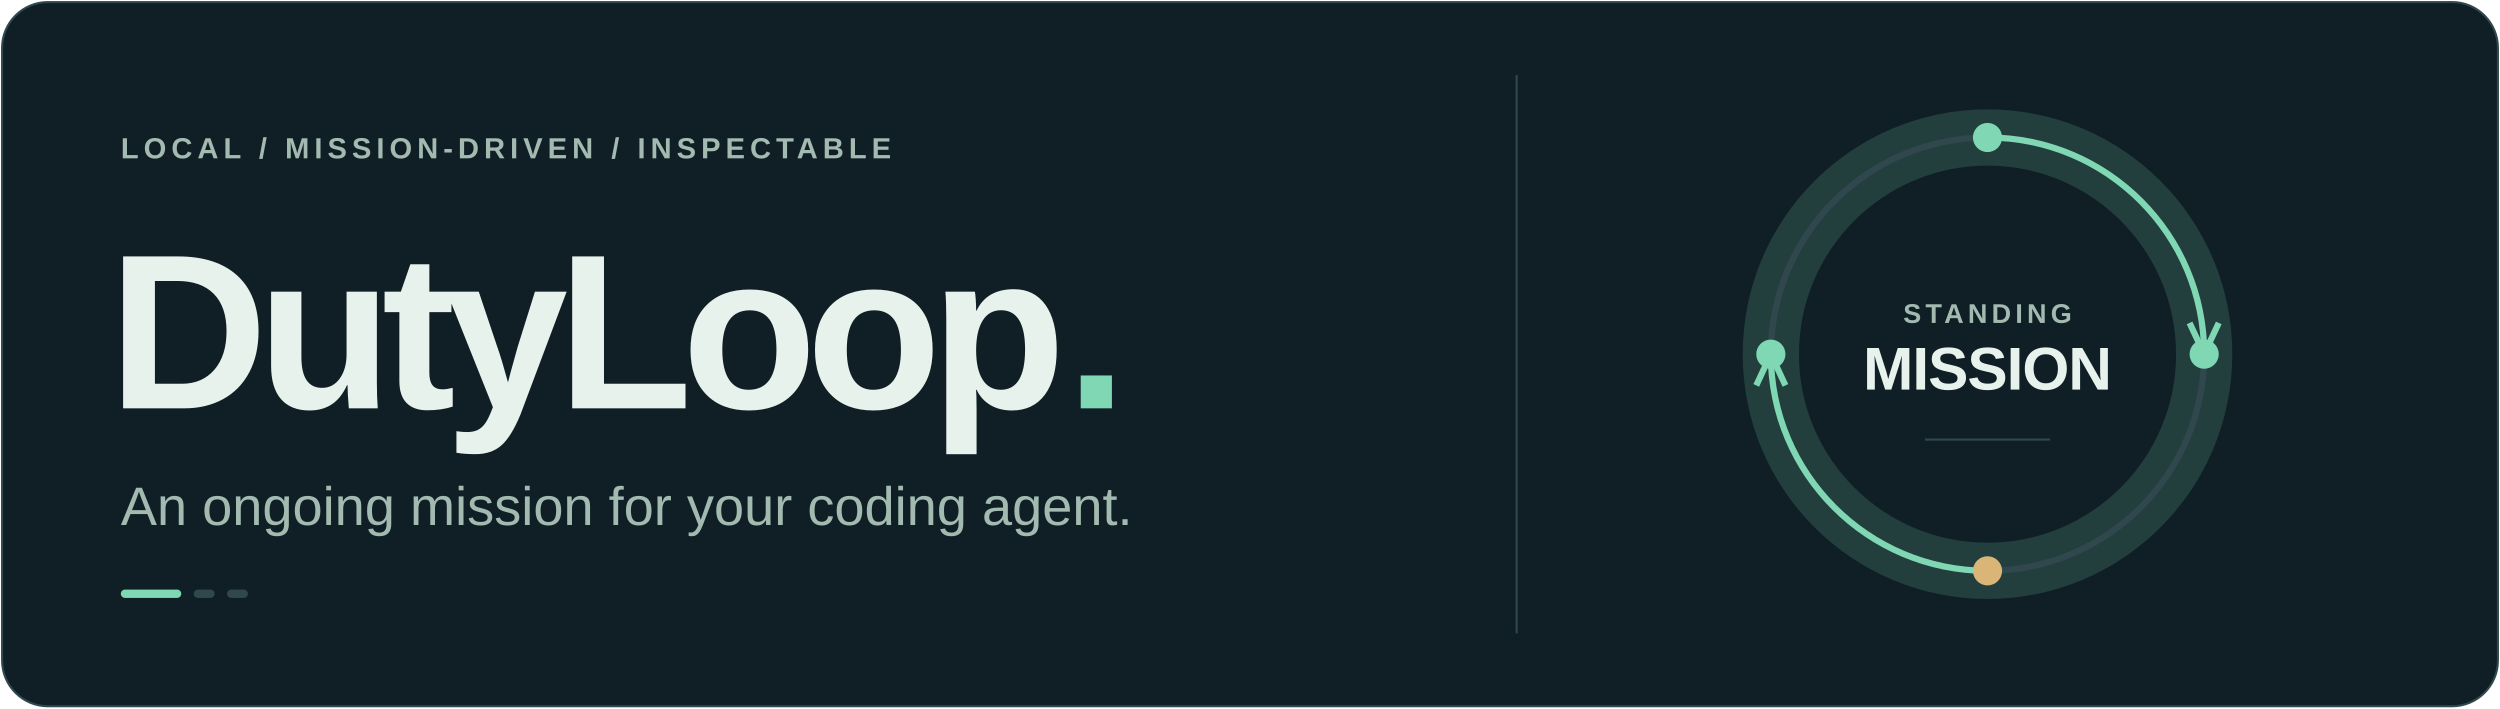
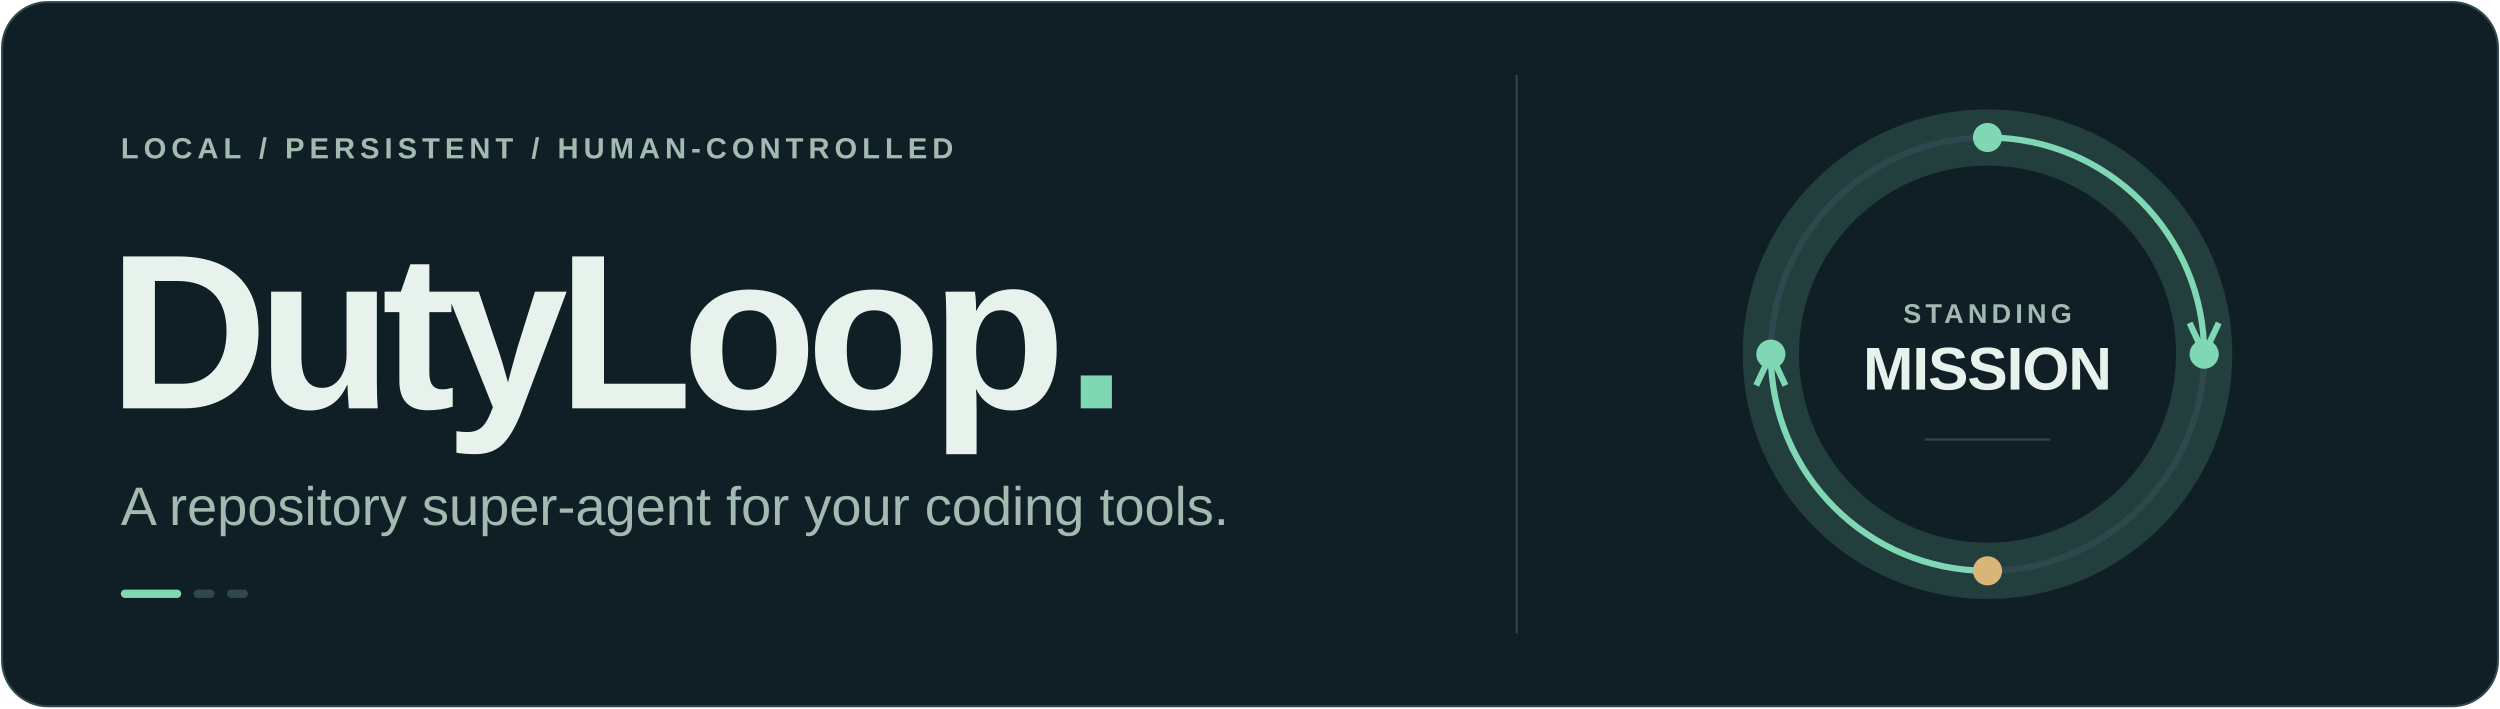
<svg xmlns="http://www.w3.org/2000/svg" width="1200" height="340" viewBox="0 0 1200 340" role="img" aria-labelledby="title desc">
  <g font-family="-apple-system, BlinkMacSystemFont, 'Segoe UI', Arial, sans-serif">
    <rect x="1" y="1" width="1198" height="338" rx="22" fill="#101F25" stroke="#30484D" />
    <path d="M728 36V304" stroke="#30484D" />
-     <text x="58" y="76" fill="#A2BAB0" font-size="14" font-weight="650" letter-spacing="2.4">LOCAL / MISSION-DRIVEN / INSPECTABLE</text>
+     <text x="58" y="76" fill="#A2BAB0" font-size="14" font-weight="650" letter-spacing="2.4">LOCAL / PERSISTENT / HUMAN-CONTROLLED</text>
    <text x="52" y="196" fill="#E7F2EC" font-size="106" font-weight="700" letter-spacing="-5">DutyLoop<tspan fill="#80D7B3">.</tspan>
    </text>
-     <text x="58" y="252" fill="#A2BAB0" font-size="26">An ongoing mission for your coding agent.</text>
+     <text x="58" y="252" fill="#A2BAB0" font-size="26">A repository super-agent for your coding tools.</text>
    <rect x="58" y="283" width="29" height="4" rx="2" fill="#80D7B3" />
    <rect x="93" y="283" width="10" height="4" rx="2" fill="#30484D" />
    <rect x="109" y="283" width="10" height="4" rx="2" fill="#30484D" />
    <circle cx="954" cy="170" r="104" fill="none" stroke="#223E3D" stroke-width="27" />
    <path d="M954 66 A104 104 0 0 1 1058 170" fill="none" stroke="#80D7B3" stroke-width="3" />
    <path d="M1058 170 A104 104 0 0 1 954 274" fill="none" stroke="#30484D" stroke-width="3" />
    <path d="M954 274 A104 104 0 0 1 850 170" fill="none" stroke="#80D7B3" stroke-width="3" />
    <path d="M850 170 A104 104 0 0 1 954 66" fill="none" stroke="#30484D" stroke-width="3" />
    <path d="M1051 155 L1058 170 L1065 155" fill="none" stroke="#80D7B3" stroke-width="3" stroke-linejoin="round" />
    <path d="M857 185 L850 170 L843 185" fill="none" stroke="#80D7B3" stroke-width="3" stroke-linejoin="round" />
    <circle cx="954" cy="66" r="7" fill="#80D7B3" />
    <circle cx="1058" cy="170" r="7" fill="#80D7B3" />
    <circle cx="954" cy="274" r="7" fill="#DAB578" />
    <circle cx="850" cy="170" r="7" fill="#80D7B3" />
    <text x="954" y="155" text-anchor="middle" fill="#A2BAB0" font-size="13" font-weight="650" letter-spacing="2">STANDING</text>
    <text x="954" y="187" text-anchor="middle" fill="#E7F2EC" font-size="29" font-weight="650" letter-spacing="-.5">MISSION</text>
    <path d="M924 211 H984" stroke="#30484D" />
  </g>
</svg>
